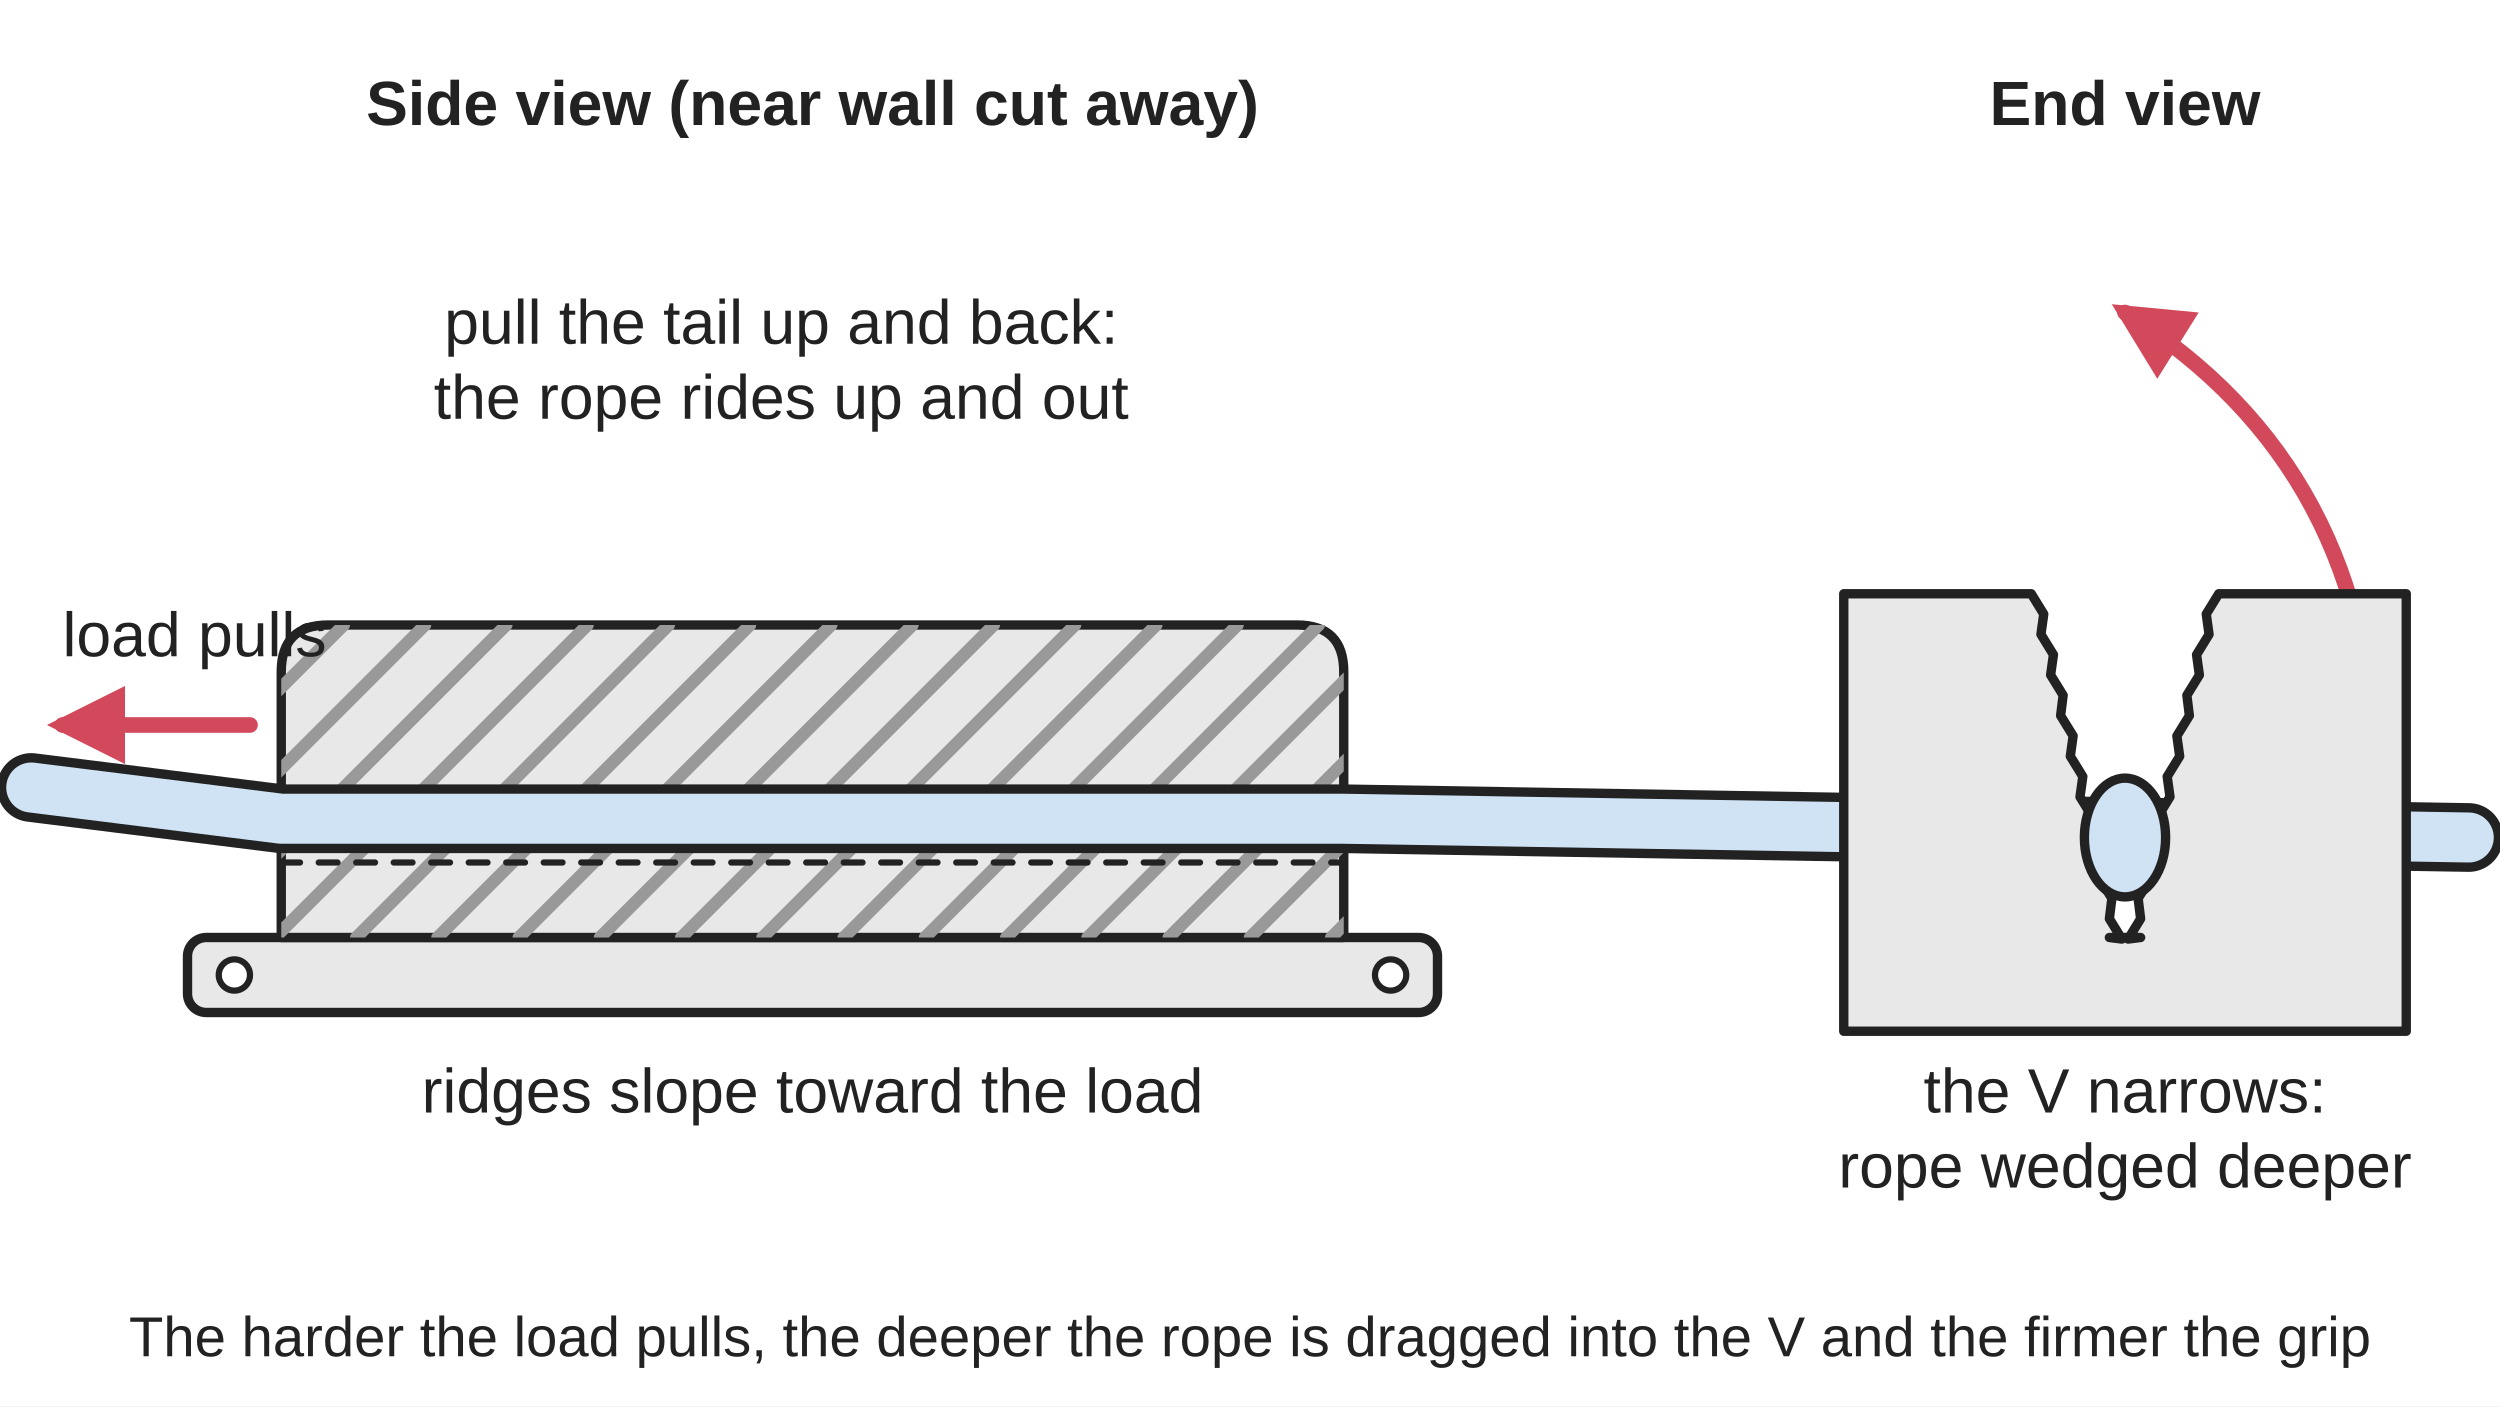
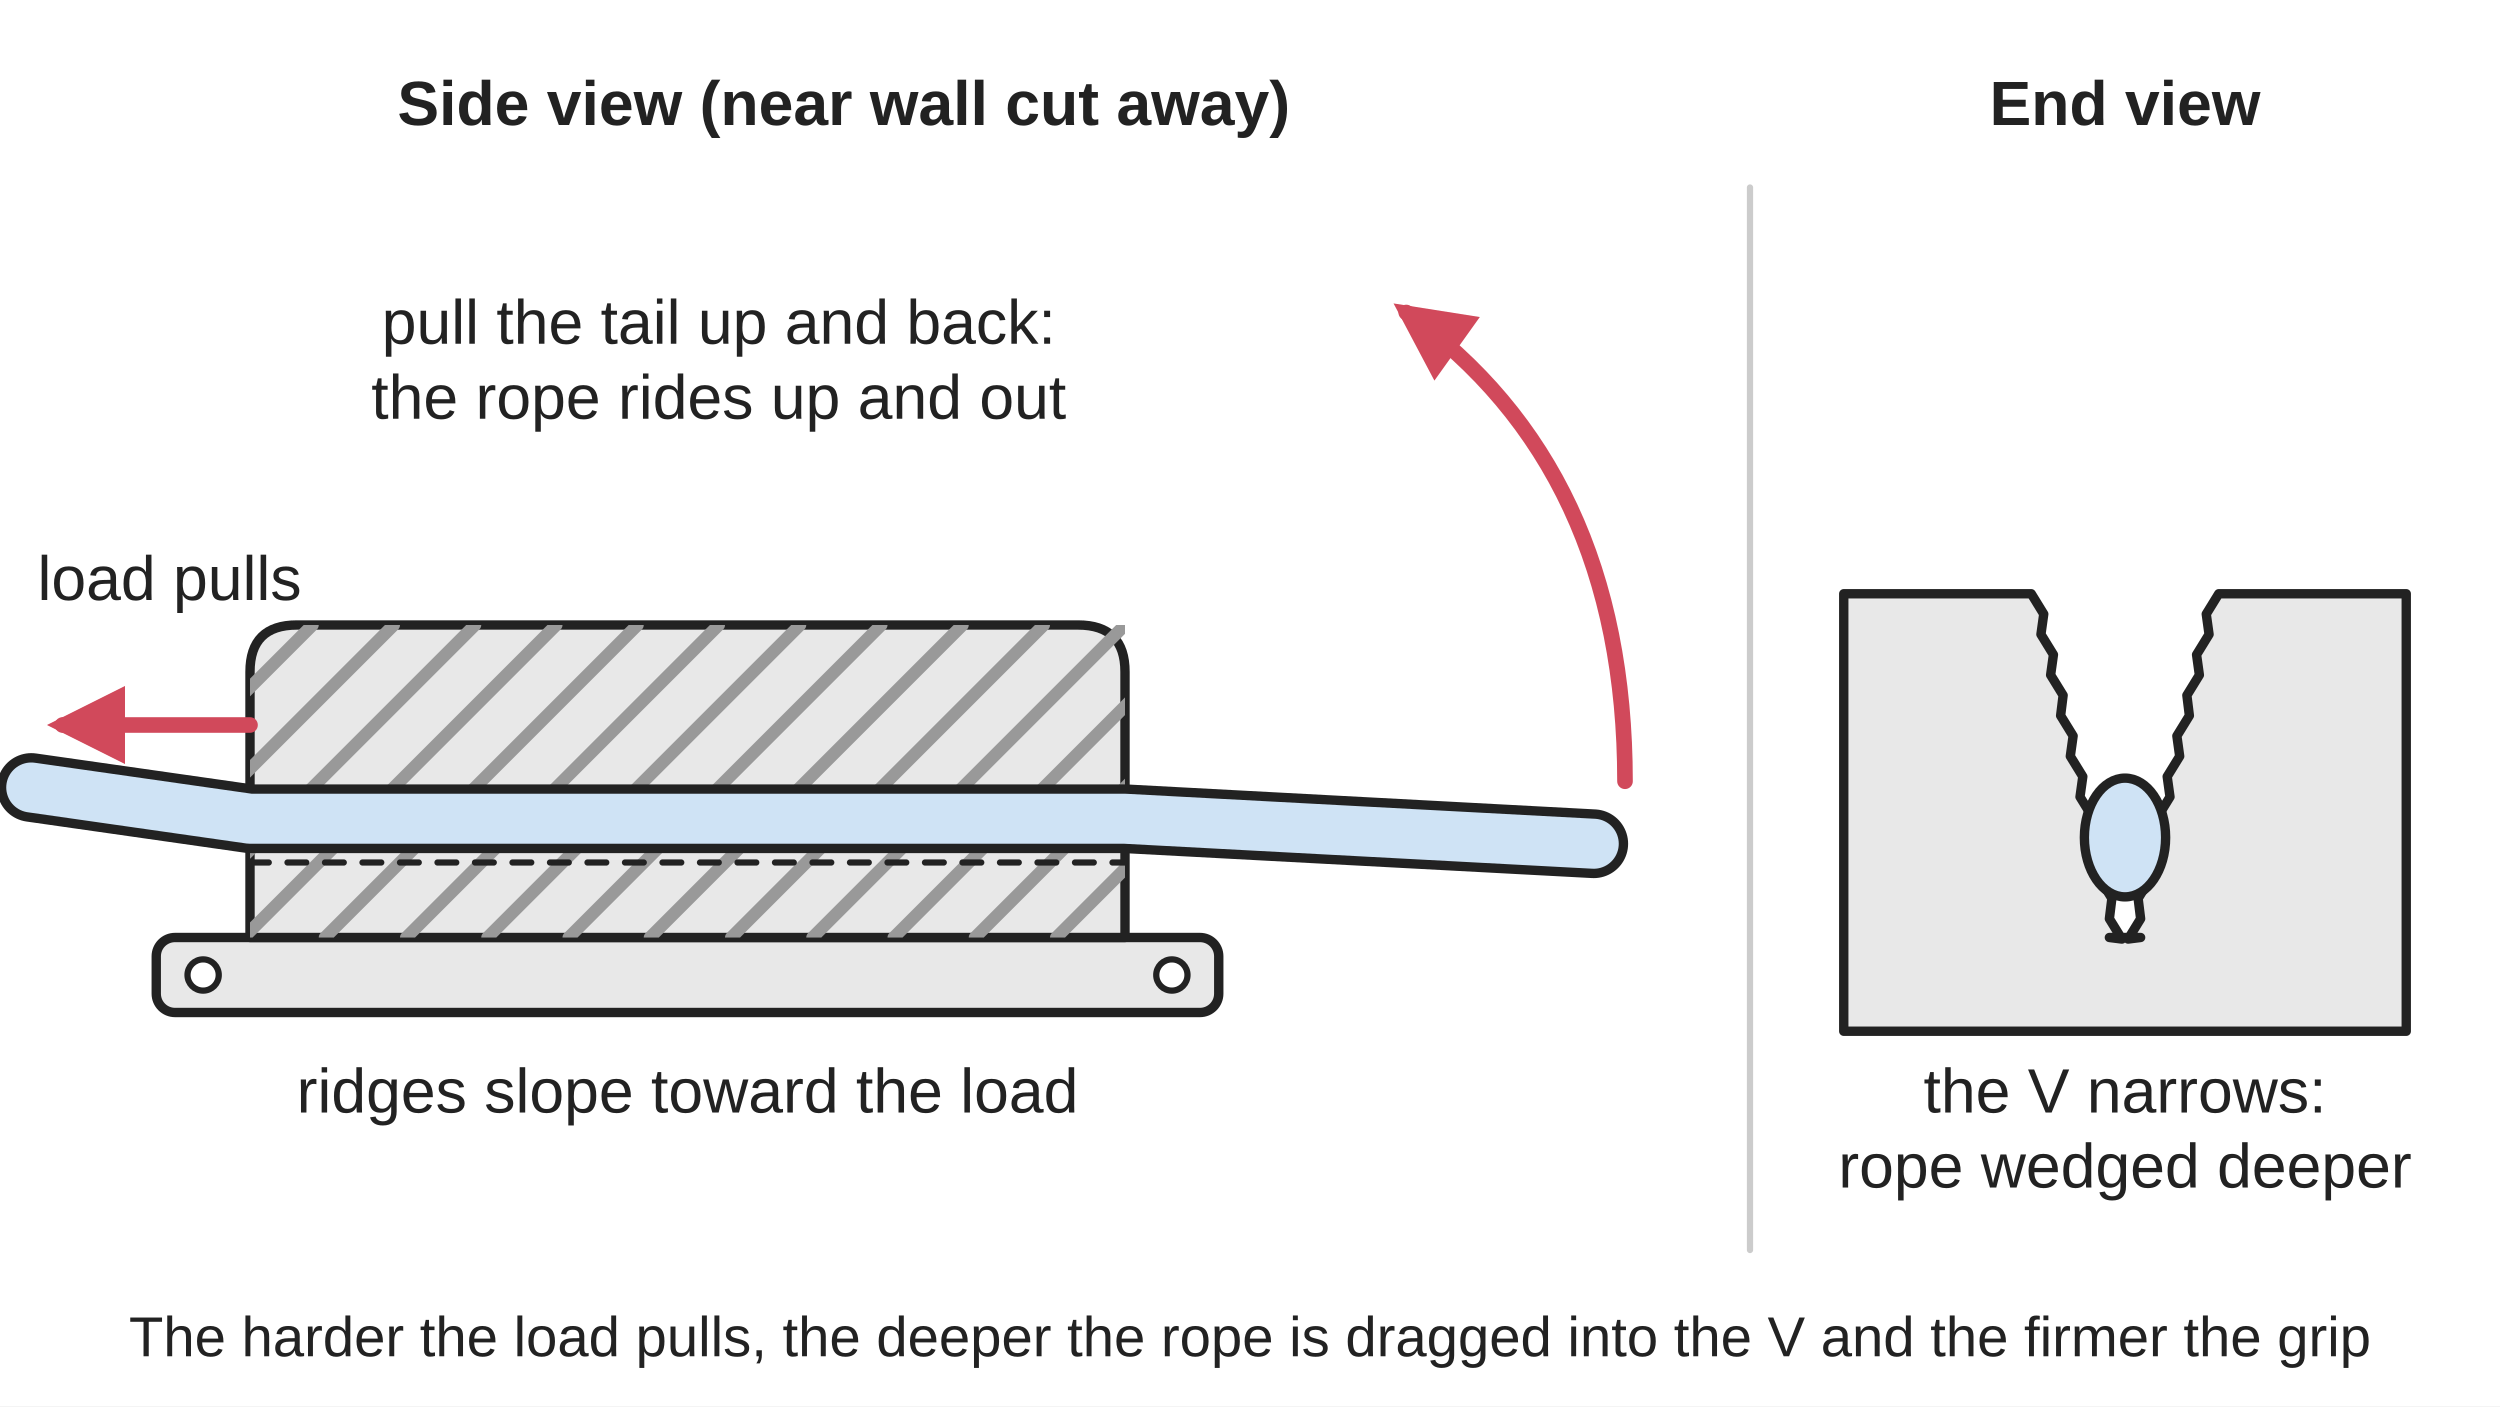
<svg xmlns="http://www.w3.org/2000/svg" viewBox="0 0 800 450" width="800" height="450" role="img">
  <rect width="800" height="450" fill="#ffffff" />
  <defs>
    <marker id="ah" viewBox="0 0 10 10" refX="8" refY="5" markerWidth="5" markerHeight="5" orient="auto-start-reverse">
      <path d="M0,0 L10,5 L0,10 z" fill="#d1495b" />
    </marker>
    <marker id="ak" viewBox="0 0 10 10" refX="8" refY="5" markerWidth="5" markerHeight="5" orient="auto-start-reverse">
      <path d="M0,0 L10,5 L0,10 z" fill="#222" />
    </marker>
    <pattern id="hatch" width="10" height="10" patternUnits="userSpaceOnUse" patternTransform="rotate(45)">
      <rect width="10" height="10" fill="#e8e8e8" />
      <line x1="0" y1="0" x2="0" y2="10" stroke="#222" stroke-width="2" />
    </pattern>
    <clipPath id="wall">
-       <rect x="90" y="200" width="340" height="100" />
+       <rect x="80" y="200" width="280" height="100" />
    </clipPath>
  </defs>
  <g stroke-linejoin="round" stroke-linecap="round">
-     <rect x="60" y="300" width="400" height="24" rx="6" fill="#e8e8e8" stroke="#222" stroke-width="3" />
-     <path d="M90,300 L90,215 Q90,200 105,200 L415,200 Q430,200 430,215 L430,300 Z" fill="#e8e8e8" stroke="#222" stroke-width="3" />
+     <rect x="50" y="300" width="340" height="24" rx="6" fill="#e8e8e8" stroke="#222" stroke-width="3" />
+     <path d="M80,300 L80,215 Q80,200 95,200 L345,200 Q360,200 360,215 L360,300 Z" fill="#e8e8e8" stroke="#222" stroke-width="3" />
    <g clip-path="url(#wall)">
-       <line x1="110" y1="200" x2="10" y2="300" stroke="#999" stroke-width="4" />
-       <line x1="136" y1="200" x2="36" y2="300" stroke="#999" stroke-width="4" />
-       <line x1="162" y1="200" x2="62" y2="300" stroke="#999" stroke-width="4" />
-       <line x1="188" y1="200" x2="88" y2="300" stroke="#999" stroke-width="4" />
-       <line x1="214" y1="200" x2="114" y2="300" stroke="#999" stroke-width="4" />
-       <line x1="240" y1="200" x2="140" y2="300" stroke="#999" stroke-width="4" />
-       <line x1="266" y1="200" x2="166" y2="300" stroke="#999" stroke-width="4" />
-       <line x1="292" y1="200" x2="192" y2="300" stroke="#999" stroke-width="4" />
-       <line x1="318" y1="200" x2="218" y2="300" stroke="#999" stroke-width="4" />
-       <line x1="344" y1="200" x2="244" y2="300" stroke="#999" stroke-width="4" />
-       <line x1="370" y1="200" x2="270" y2="300" stroke="#999" stroke-width="4" />
-       <line x1="396" y1="200" x2="296" y2="300" stroke="#999" stroke-width="4" />
-       <line x1="422" y1="200" x2="322" y2="300" stroke="#999" stroke-width="4" />
-       <line x1="448" y1="200" x2="348" y2="300" stroke="#999" stroke-width="4" />
-       <line x1="474" y1="200" x2="374" y2="300" stroke="#999" stroke-width="4" />
-       <line x1="500" y1="200" x2="400" y2="300" stroke="#999" stroke-width="4" />
-       <line x1="526" y1="200" x2="426" y2="300" stroke="#999" stroke-width="4" />
-       <line x1="552" y1="200" x2="452" y2="300" stroke="#999" stroke-width="4" />
+       <line x1="100" y1="200" x2="0" y2="300" stroke="#999" stroke-width="4" />
+       <line x1="126" y1="200" x2="26" y2="300" stroke="#999" stroke-width="4" />
+       <line x1="152" y1="200" x2="52" y2="300" stroke="#999" stroke-width="4" />
+       <line x1="178" y1="200" x2="78" y2="300" stroke="#999" stroke-width="4" />
+       <line x1="204" y1="200" x2="104" y2="300" stroke="#999" stroke-width="4" />
+       <line x1="230" y1="200" x2="130" y2="300" stroke="#999" stroke-width="4" />
+       <line x1="256" y1="200" x2="156" y2="300" stroke="#999" stroke-width="4" />
+       <line x1="282" y1="200" x2="182" y2="300" stroke="#999" stroke-width="4" />
+       <line x1="308" y1="200" x2="208" y2="300" stroke="#999" stroke-width="4" />
+       <line x1="334" y1="200" x2="234" y2="300" stroke="#999" stroke-width="4" />
+       <line x1="360" y1="200" x2="260" y2="300" stroke="#999" stroke-width="4" />
+       <line x1="386" y1="200" x2="286" y2="300" stroke="#999" stroke-width="4" />
+       <line x1="412" y1="200" x2="312" y2="300" stroke="#999" stroke-width="4" />
+       <line x1="438" y1="200" x2="338" y2="300" stroke="#999" stroke-width="4" />
+       <line x1="464" y1="200" x2="364" y2="300" stroke="#999" stroke-width="4" />
    </g>
-     <line x1="90" y1="276" x2="430" y2="276" stroke="#222" stroke-width="2" stroke-dasharray="6 6" />
-     <circle cx="75" cy="312" r="5" fill="#fff" stroke="#222" stroke-width="2" />
-     <circle cx="445" cy="312" r="5" fill="#fff" stroke="#222" stroke-width="2" />
-     <path d="M10,252 L90,262 L430,262 L790,268" fill="none" stroke="#222" stroke-width="22">
-       <animate attributeName="d" dur="6s" repeatCount="indefinite" keyTimes="0;0.25;0.45;0.55;0.7;0.85;1" values="M10,252 L90,262 L430,262 L790,268;M10,252 L90,262 L430,262 L790,268;M10,252 L90,244 L430,182 L700,80;M10,252 L90,244 L430,182 L700,80;M10,252 L90,214 L430,214 L790,232;M10,252 L90,262 L430,262 L790,268;M10,252 L90,262 L430,262 L790,268" />
+     <line x1="80" y1="276" x2="360" y2="276" stroke="#222" stroke-width="2" stroke-dasharray="6 6" />
+     <circle cx="65" cy="312" r="5" fill="#fff" stroke="#222" stroke-width="2" />
+     <circle cx="375" cy="312" r="5" fill="#fff" stroke="#222" stroke-width="2" />
+     <path d="M10,252 L80,262 L360,262 L510,270" fill="none" stroke="#222" stroke-width="22">
+       <animate attributeName="d" dur="6s" repeatCount="indefinite" keyTimes="0;0.25;0.45;0.55;0.7;0.85;1" values="M10,252 L80,262 L360,262 L510,270;M10,252 L80,262 L360,262 L510,270;M10,252 L80,244 L360,184 L470,84;M10,252 L80,244 L360,184 L470,84;M10,252 L80,214 L360,214 L510,232;M10,252 L80,262 L360,262 L510,270;M10,252 L80,262 L360,262 L510,270" />
    </path>
-     <path d="M10,252 L90,262 L430,262 L790,268" fill="none" stroke="#cfe3f5" stroke-width="16">
-       <animate attributeName="d" dur="6s" repeatCount="indefinite" keyTimes="0;0.25;0.45;0.55;0.7;0.85;1" values="M10,252 L90,262 L430,262 L790,268;M10,252 L90,262 L430,262 L790,268;M10,252 L90,244 L430,182 L700,80;M10,252 L90,244 L430,182 L700,80;M10,252 L90,214 L430,214 L790,232;M10,252 L90,262 L430,262 L790,268;M10,252 L90,262 L430,262 L790,268" />
+     <path d="M10,252 L80,262 L360,262 L510,270" fill="none" stroke="#cfe3f5" stroke-width="16">
+       <animate attributeName="d" dur="6s" repeatCount="indefinite" keyTimes="0;0.25;0.45;0.55;0.7;0.85;1" values="M10,252 L80,262 L360,262 L510,270;M10,252 L80,262 L360,262 L510,270;M10,252 L80,244 L360,184 L470,84;M10,252 L80,244 L360,184 L470,84;M10,252 L80,214 L360,214 L510,232;M10,252 L80,262 L360,262 L510,270;M10,252 L80,262 L360,262 L510,270" />
    </path>
    <line x1="80" y1="232" x2="20" y2="232" stroke="#d1495b" stroke-width="5" marker-end="url(#ah)">
      <animate attributeName="opacity" dur="6s" repeatCount="indefinite" keyTimes="0;0.25;0.45;0.55;0.7;0.85;1" values="1;1;.2;.2;.2;1;1" />
    </line>
-     <path d="M760,250 Q760,150 680,100" fill="none" stroke="#d1495b" stroke-width="5" marker-end="url(#ah)">
+     <path d="M520,250 Q520,150 450,100" fill="none" stroke="#d1495b" stroke-width="5" marker-end="url(#ah)">
      <animate attributeName="opacity" dur="6s" repeatCount="indefinite" keyTimes="0;0.25;0.45;0.55;0.7;0.85;1" values=".2;.2;1;.2;.2;.2;.2" />
    </path>
+     <line x1="560" y1="60" x2="560" y2="400" stroke="#cccccc" stroke-width="2" />
    <path d="M590,330 L590,190 L650,190 L654,196.5 L653.1,203 L657.1,209.5 L656.2,216 L660.2,222.5 L659.4,229 L663.4,235.5 L662.5,242 L666.5,248.5 L665.6,255 L669.6,261.5 L668.7,268 L672.7,274.5 L671.8,281 L675.8,287.5 L675,294 L679,300.5 L675,300 L685,300 L681,300.5 L685,294 L684.2,287.5 L688.2,281 L687.3,274.5 L691.3,268 L690.4,261.5 L694.4,255 L693.5,248.5 L697.5,242 L696.6,235.5 L700.6,229 L699.8,222.5 L703.8,216 L702.9,209.5 L706.9,203 L706,196.5 L710,190 L770,190 L770,330 Z" fill="#e8e8e8" stroke="#222" stroke-width="3" />
    <ellipse cx="680" cy="268" rx="13" ry="19" fill="#cfe3f5" stroke="#222" stroke-width="3">
      <animate attributeName="cy" dur="6s" repeatCount="indefinite" keyTimes="0;0.25;0.45;0.55;0.7;0.85;1" values="268;268;150;150;206;268;268" />
      <animate attributeName="rx" dur="6s" repeatCount="indefinite" keyTimes="0;0.25;0.45;0.55;0.7;0.85;1" values="13;13;16;16;16;13;13" />
      <animate attributeName="ry" dur="6s" repeatCount="indefinite" keyTimes="0;0.25;0.45;0.55;0.7;0.85;1" values="19;19;16;16;16;19;19" />
    </ellipse>
  </g>
  <g font-family="Arial, Helvetica, sans-serif" font-size="20" fill="#222">
    <g font-weight="bold" text-anchor="middle">
-       <text x="260" y="40">Side view (near wall cut away)</text>
+       <text x="270" y="40">Side view (near wall cut away)</text>
      <text x="680" y="40">End view</text>
    </g>
-     <text x="20" y="210">load pulls</text>
-     <text x="260" y="356" text-anchor="middle">ridges slope toward the load</text>
-     <text x="250" y="110" text-anchor="middle">pull the tail up and back:</text>
-     <text x="250" y="134" text-anchor="middle">the rope rides up and out</text>
+     <text x="12" y="192">load pulls</text>
+     <text x="220" y="356" text-anchor="middle">ridges slope toward the load</text>
+     <text x="230" y="110" text-anchor="middle">pull the tail up and back:</text>
+     <text x="230" y="134" text-anchor="middle">the rope rides up and out</text>
    <text x="680" y="356" text-anchor="middle">the V narrows:</text>
    <text x="680" y="380" text-anchor="middle">rope wedged deeper</text>
    <text x="400" y="434" text-anchor="middle" font-size="18">The harder the load pulls, the deeper the rope is dragged into the V and the firmer the grip</text>
  </g>
</svg>
